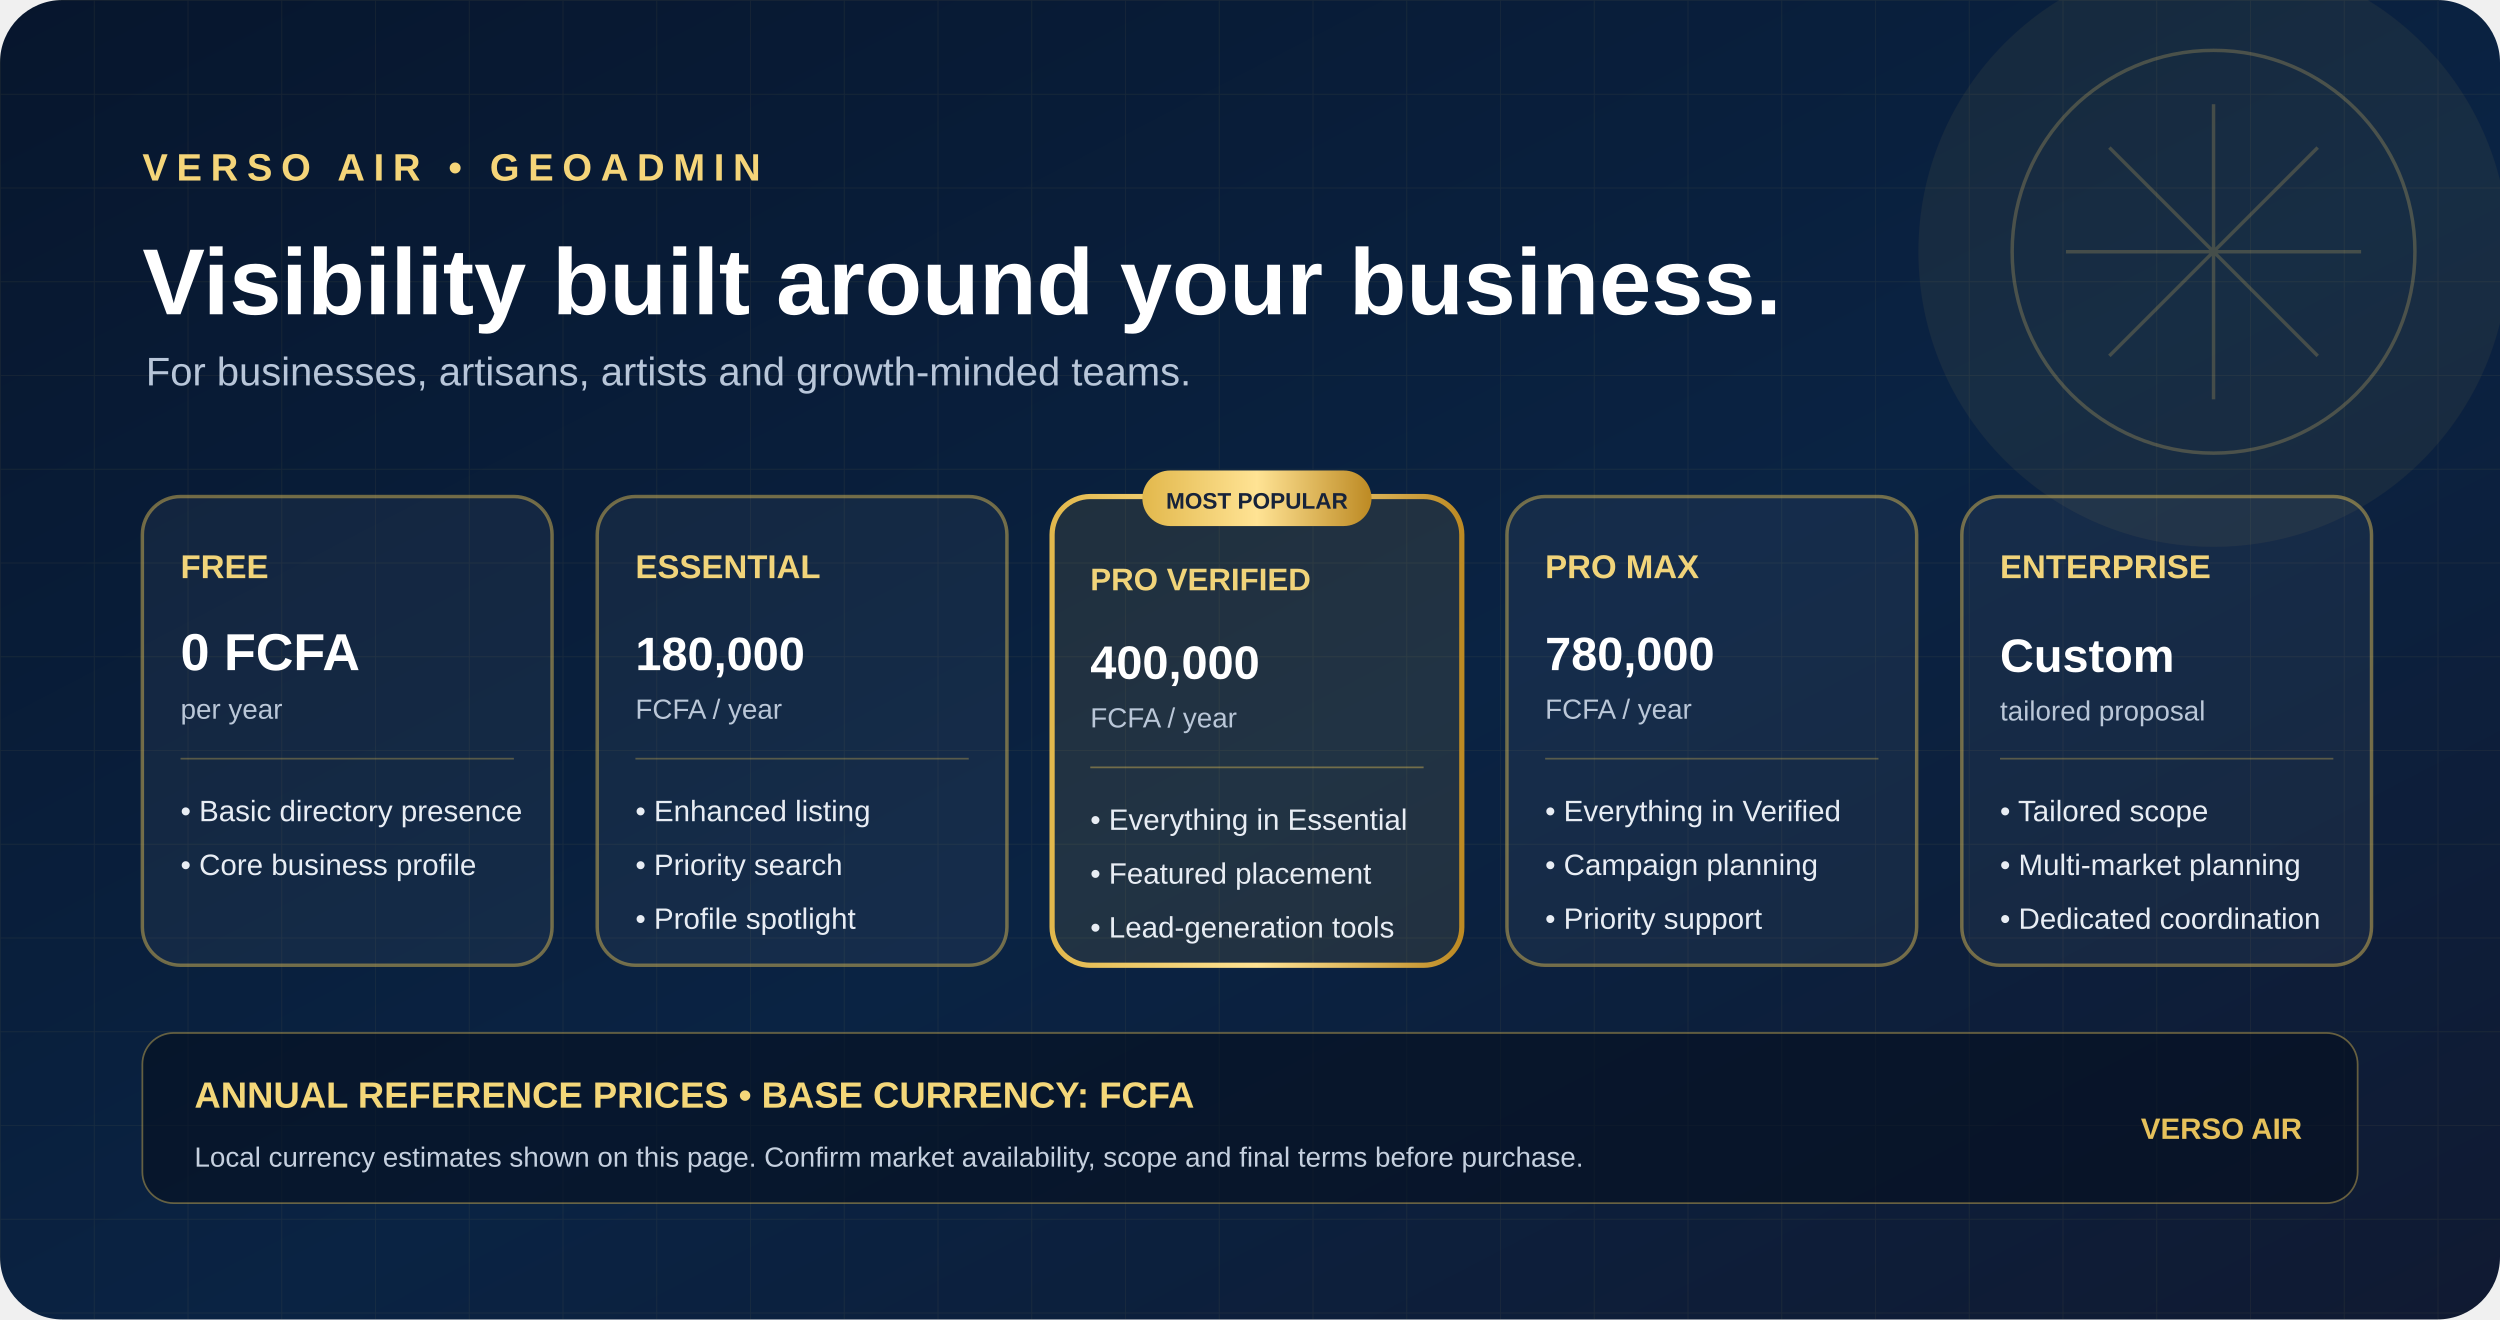
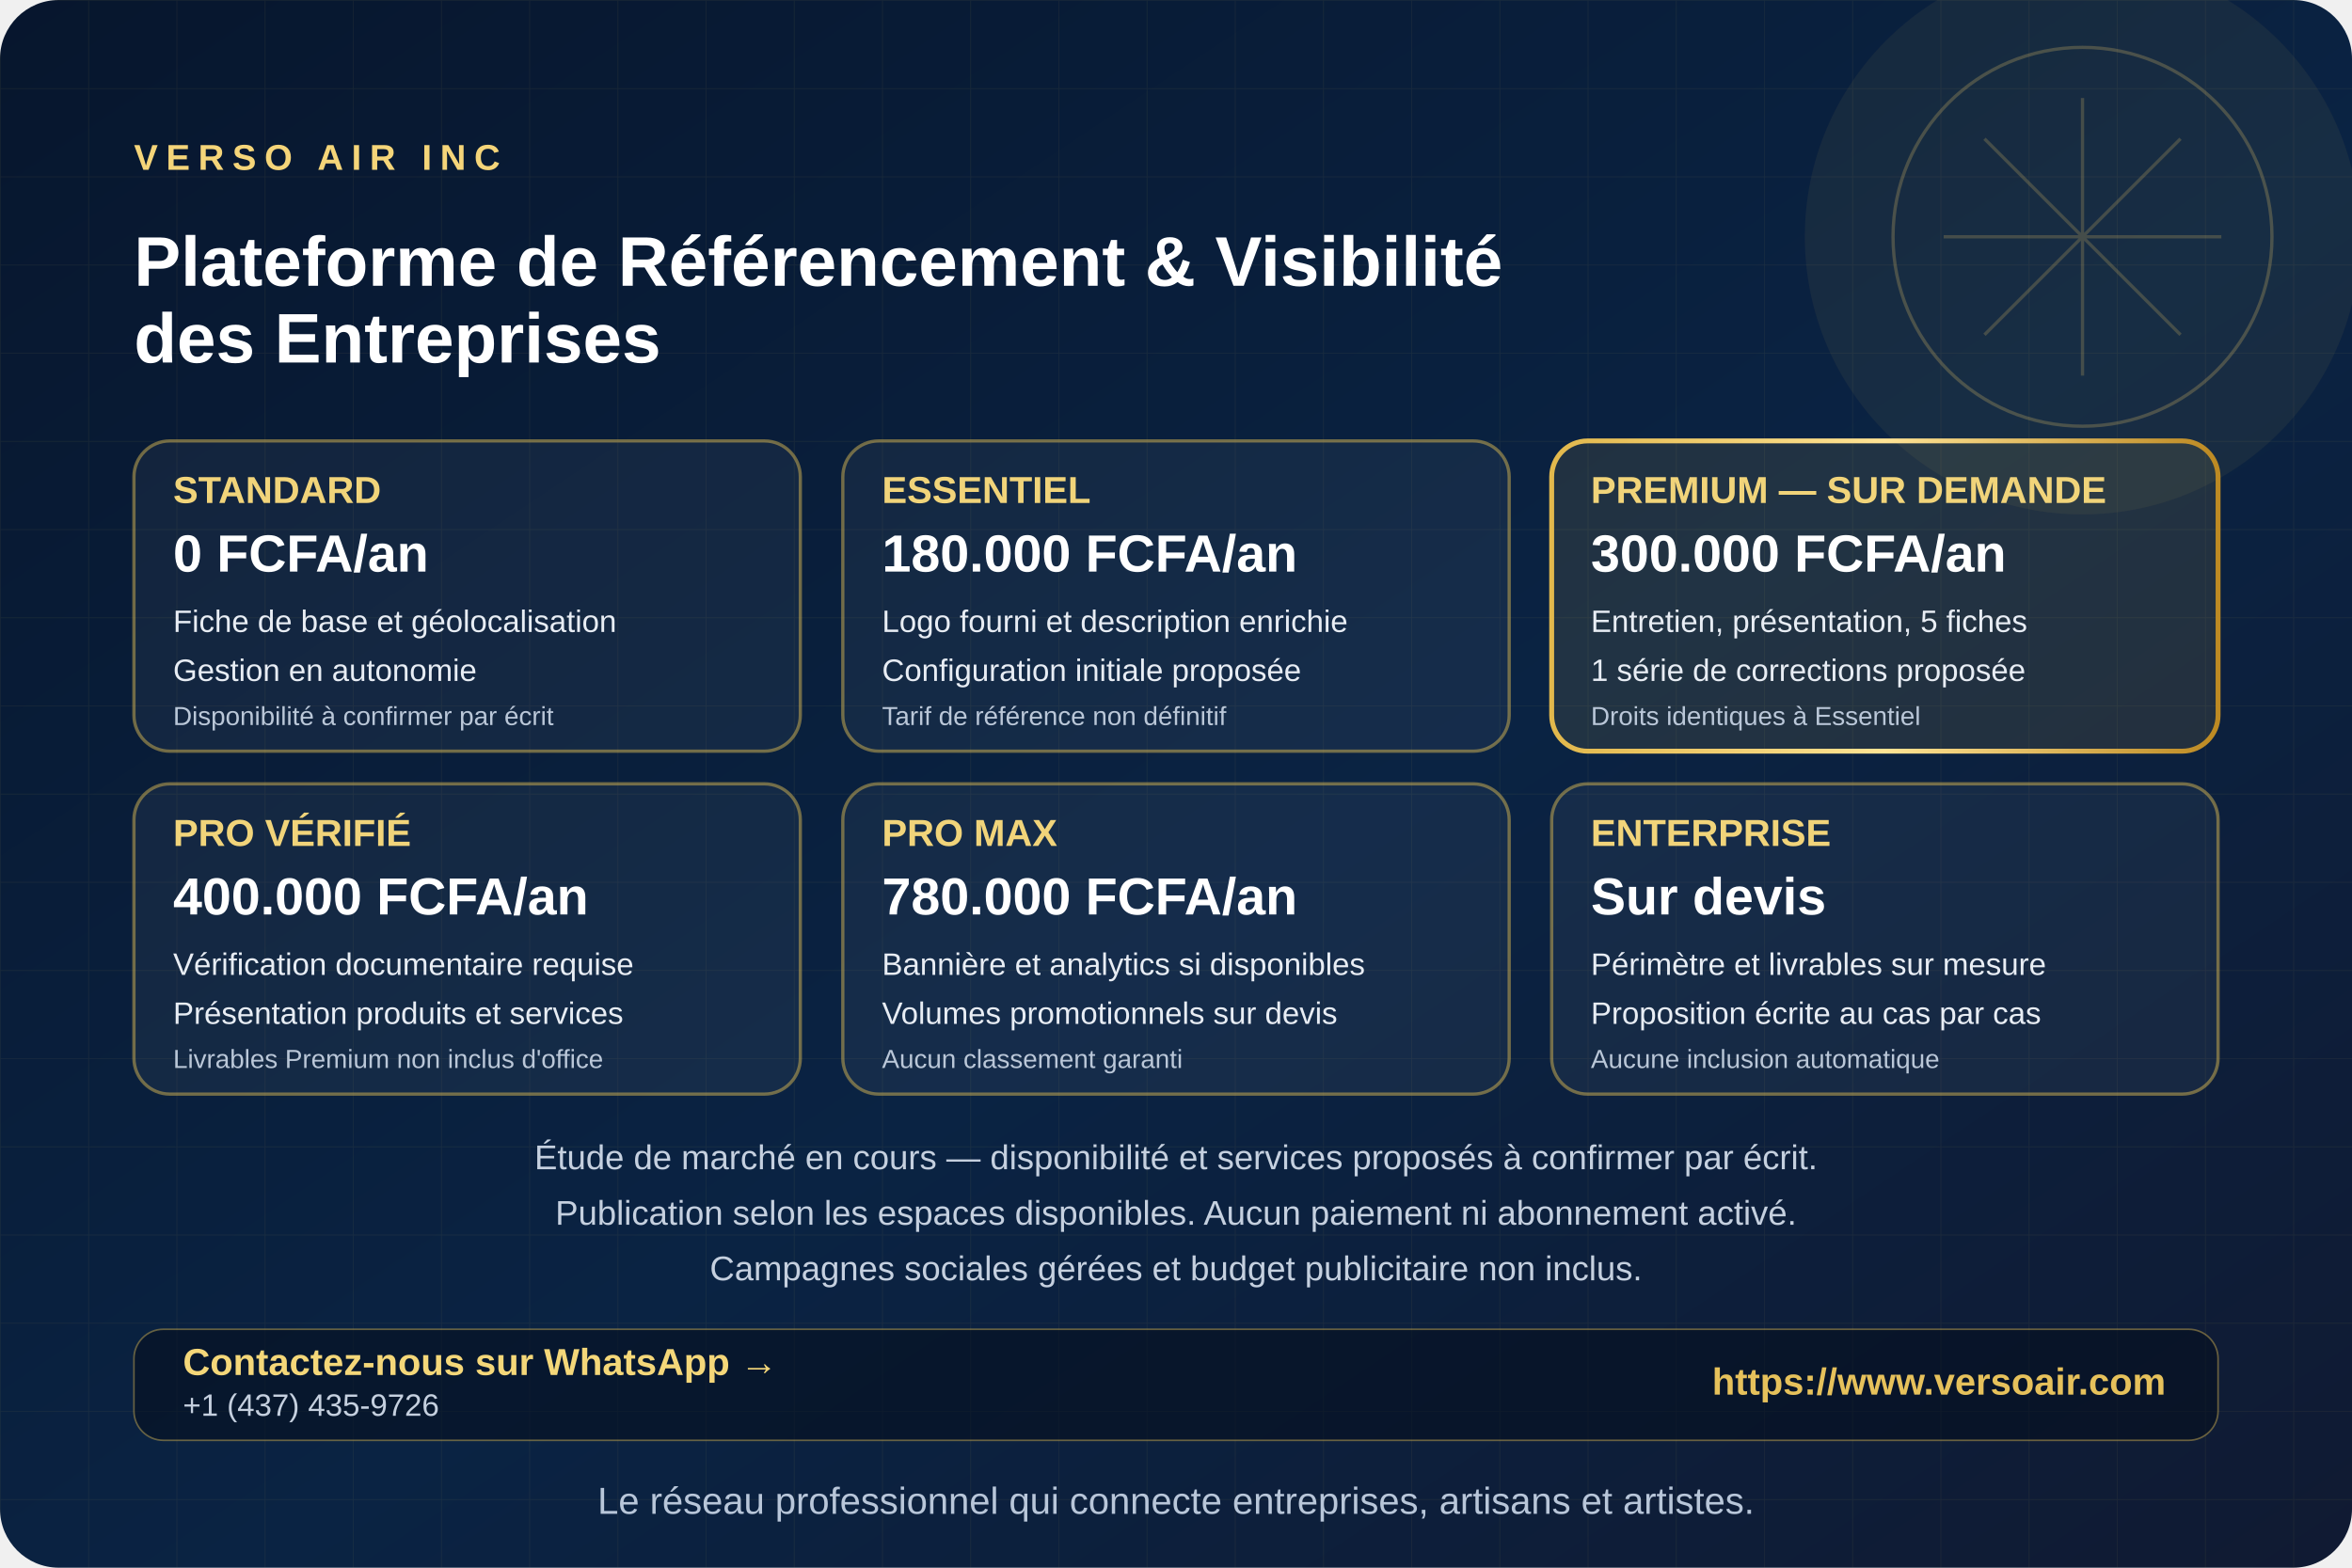
- <svg xmlns="http://www.w3.org/2000/svg" viewBox="0 0 1440 760" role="img" aria-labelledby="title desc">
+ <svg xmlns="http://www.w3.org/2000/svg" viewBox="0 0 1440 960" role="img" aria-labelledby="title desc">
  <defs>
    <linearGradient id="bg" x1="0" y1="0" x2="1" y2="1">
      <stop offset="0" stop-color="#07162d" />
      <stop offset=".55" stop-color="#0a2343" />
      <stop offset="1" stop-color="#101a32" />
    </linearGradient>
    <linearGradient id="gold" x1="0" y1="0" x2="1" y2="0">
      <stop stop-color="#e2b84c" />
      <stop offset=".5" stop-color="#ffe394" />
      <stop offset="1" stop-color="#bd8a23" />
    </linearGradient>
    <pattern id="grid" width="54" height="54" patternUnits="userSpaceOnUse">
      <path d="M54 0H0V54" fill="none" stroke="#d9b95d" stroke-opacity=".07" />
    </pattern>
  </defs>
-   <rect width="1440" height="760" rx="36" fill="url(#bg)" />
-   <rect width="1440" height="760" rx="36" fill="url(#grid)" />
+   <rect width="1440" height="960" rx="36" fill="url(#bg)" />
+   <rect width="1440" height="960" rx="36" fill="url(#grid)" />
  <circle cx="1275" cy="145" r="170" fill="#d7ad46" opacity=".07" />
  <circle cx="1275" cy="145" r="116" fill="none" stroke="#e8c668" stroke-opacity=".25" stroke-width="2" />
  <path d="M1190 145h170M1275 60v170M1215 85l120 120m0-120L1215 205" stroke="#e8c668" stroke-opacity=".22" stroke-width="2" />
-   <text x="82" y="104" fill="#f5d579" font-family="Arial,sans-serif" font-size="22" font-weight="700" letter-spacing="5">VERSO AIR • GEOADMIN</text>
-   <text x="82" y="181" fill="#fff" font-family="Arial,sans-serif" font-size="54" font-weight="700">Visibility built around your business.</text>
-   <text x="84" y="222" fill="#b8c6d9" font-family="Arial,sans-serif" font-size="23">For businesses, artisans, artists and growth-minded teams.</text>
+   <text x="82" y="104" fill="#f5d579" font-family="Arial,sans-serif" font-size="22" font-weight="700" letter-spacing="5">VERSO AIR INC</text>
+   <text x="82" y="175" fill="#fff" font-family="Arial,sans-serif" font-size="43" font-weight="700">Plateforme de Référencement &amp; Visibilité</text>
+   <text x="82" y="222" fill="#fff" font-family="Arial,sans-serif" font-size="43" font-weight="700">des Entreprises</text>
  <g font-family="Arial,sans-serif">
-     <g transform="translate(82 286)">
-       <rect width="236" height="270" rx="22" fill="#ffffff" fill-opacity=".045" stroke="#d7b652" stroke-opacity=".5" stroke-width="2" />
-       <text x="22" y="47" fill="#f1d47a" font-size="19" font-weight="700">FREE</text>
-       <text x="22" y="100" fill="#fff" font-size="30" font-weight="700">0 FCFA</text>
-       <text x="22" y="128" fill="#bac7d8" font-size="16">per year</text>
-       <path d="M22 151h192" stroke="#d7b652" stroke-opacity=".35" />
-       <text x="22" y="187" fill="#e8edf4" font-size="17">• Basic directory presence</text>
-       <text x="22" y="218" fill="#e8edf4" font-size="17">• Core business profile</text>
+     <g transform="translate(82 270)">
+       <rect width="408" height="190" rx="22" fill="#ffffff" fill-opacity=".045" stroke="#d7b652" stroke-opacity=".5" stroke-width="2" />
+       <text x="24" y="38" fill="#f1d47a" font-size="23" font-weight="700">STANDARD</text>
+       <text x="24" y="80" fill="#fff" font-size="32" font-weight="700">0 FCFA/an</text>
+       <text x="24" y="117" fill="#e8edf4" font-size="19">Fiche de base et géolocalisation</text>
+       <text x="24" y="147" fill="#e8edf4" font-size="19">Gestion en autonomie</text>
+       <text x="24" y="174" fill="#bac7d8" font-size="16">Disponibilité à confirmer par écrit</text>
    </g>
-     <g transform="translate(344 286)">
-       <rect width="236" height="270" rx="22" fill="#ffffff" fill-opacity=".045" stroke="#d7b652" stroke-opacity=".5" stroke-width="2" />
-       <text x="22" y="47" fill="#f1d47a" font-size="19" font-weight="700">ESSENTIAL</text>
-       <text x="22" y="100" fill="#fff" font-size="27" font-weight="700">180,000</text>
-       <text x="22" y="128" fill="#bac7d8" font-size="16">FCFA / year</text>
-       <path d="M22 151h192" stroke="#d7b652" stroke-opacity=".35" />
-       <text x="22" y="187" fill="#e8edf4" font-size="17">• Enhanced listing</text>
-       <text x="22" y="218" fill="#e8edf4" font-size="17">• Priority search</text>
-       <text x="22" y="249" fill="#e8edf4" font-size="17">• Profile spotlight</text>
+     <g transform="translate(516 270)">
+       <rect width="408" height="190" rx="22" fill="#ffffff" fill-opacity=".045" stroke="#d7b652" stroke-opacity=".5" stroke-width="2" />
+       <text x="24" y="38" fill="#f1d47a" font-size="23" font-weight="700">ESSENTIEL</text>
+       <text x="24" y="80" fill="#fff" font-size="32" font-weight="700">180.000 FCFA/an</text>
+       <text x="24" y="117" fill="#e8edf4" font-size="19">Logo fourni et description enrichie</text>
+       <text x="24" y="147" fill="#e8edf4" font-size="19">Configuration initiale proposée</text>
+       <text x="24" y="174" fill="#bac7d8" font-size="16">Tarif de référence non définitif</text>
    </g>
-     <g transform="translate(606 286)">
-       <rect width="236" height="270" rx="22" fill="#e0b94f" fill-opacity=".11" stroke="url(#gold)" stroke-width="3" />
-       <rect x="52" y="-15" width="132" height="32" rx="16" fill="url(#gold)" />
-       <text x="118" y="7" text-anchor="middle" fill="#17233a" font-size="13" font-weight="700">MOST POPULAR</text>
-       <text x="22" y="54" fill="#f1d47a" font-size="18" font-weight="700">PRO VERIFIED</text>
-       <text x="22" y="105" fill="#fff" font-size="27" font-weight="700">400,000</text>
-       <text x="22" y="133" fill="#bac7d8" font-size="16">FCFA / year</text>
-       <path d="M22 156h192" stroke="#d7b652" stroke-opacity=".45" />
-       <text x="22" y="192" fill="#e8edf4" font-size="17">• Everything in Essential</text>
-       <text x="22" y="223" fill="#e8edf4" font-size="17">• Featured placement</text>
-       <text x="22" y="254" fill="#e8edf4" font-size="17">• Lead-generation tools</text>
+     <g transform="translate(950 270)">
+       <rect width="408" height="190" rx="22" fill="#e0b94f" fill-opacity=".11" stroke="url(#gold)" stroke-width="3" />
+       <text x="24" y="38" fill="#f1d47a" font-size="23" font-weight="700">PREMIUM — SUR DEMANDE</text>
+       <text x="24" y="80" fill="#fff" font-size="32" font-weight="700">300.000 FCFA/an</text>
+       <text x="24" y="117" fill="#e8edf4" font-size="19">Entretien, présentation, 5 fiches</text>
+       <text x="24" y="147" fill="#e8edf4" font-size="19">1 série de corrections proposée</text>
+       <text x="24" y="174" fill="#bac7d8" font-size="16">Droits identiques à Essentiel</text>
    </g>
-     <g transform="translate(868 286)">
-       <rect width="236" height="270" rx="22" fill="#ffffff" fill-opacity=".045" stroke="#d7b652" stroke-opacity=".5" stroke-width="2" />
-       <text x="22" y="47" fill="#f1d47a" font-size="19" font-weight="700">PRO MAX</text>
-       <text x="22" y="100" fill="#fff" font-size="27" font-weight="700">780,000</text>
-       <text x="22" y="128" fill="#bac7d8" font-size="16">FCFA / year</text>
-       <path d="M22 151h192" stroke="#d7b652" stroke-opacity=".35" />
-       <text x="22" y="187" fill="#e8edf4" font-size="17">• Everything in Verified</text>
-       <text x="22" y="218" fill="#e8edf4" font-size="17">• Campaign planning</text>
-       <text x="22" y="249" fill="#e8edf4" font-size="17">• Priority support</text>
+     <g transform="translate(82 480)">
+       <rect width="408" height="190" rx="22" fill="#ffffff" fill-opacity=".045" stroke="#d7b652" stroke-opacity=".5" stroke-width="2" />
+       <text x="24" y="38" fill="#f1d47a" font-size="23" font-weight="700">PRO VÉRIFIÉ</text>
+       <text x="24" y="80" fill="#fff" font-size="32" font-weight="700">400.000 FCFA/an</text>
+       <text x="24" y="117" fill="#e8edf4" font-size="19">Vérification documentaire requise</text>
+       <text x="24" y="147" fill="#e8edf4" font-size="19">Présentation produits et services</text>
+       <text x="24" y="174" fill="#bac7d8" font-size="16">Livrables Premium non inclus d'office</text>
    </g>
-     <g transform="translate(1130 286)">
-       <rect width="236" height="270" rx="22" fill="#ffffff" fill-opacity=".045" stroke="#d7b652" stroke-opacity=".5" stroke-width="2" />
-       <text x="22" y="47" fill="#f1d47a" font-size="19" font-weight="700">ENTERPRISE</text>
-       <text x="22" y="101" fill="#fff" font-size="27" font-weight="700">Custom</text>
-       <text x="22" y="129" fill="#bac7d8" font-size="16">tailored proposal</text>
-       <path d="M22 151h192" stroke="#d7b652" stroke-opacity=".35" />
-       <text x="22" y="187" fill="#e8edf4" font-size="17">• Tailored scope</text>
-       <text x="22" y="218" fill="#e8edf4" font-size="17">• Multi-market planning</text>
-       <text x="22" y="249" fill="#e8edf4" font-size="17">• Dedicated coordination</text>
+     <g transform="translate(516 480)">
+       <rect width="408" height="190" rx="22" fill="#ffffff" fill-opacity=".045" stroke="#d7b652" stroke-opacity=".5" stroke-width="2" />
+       <text x="24" y="38" fill="#f1d47a" font-size="23" font-weight="700">PRO MAX</text>
+       <text x="24" y="80" fill="#fff" font-size="32" font-weight="700">780.000 FCFA/an</text>
+       <text x="24" y="117" fill="#e8edf4" font-size="19">Bannière et analytics si disponibles</text>
+       <text x="24" y="147" fill="#e8edf4" font-size="19">Volumes promotionnels sur devis</text>
+       <text x="24" y="174" fill="#bac7d8" font-size="16">Aucun classement garanti</text>
+     </g>
+     <g transform="translate(950 480)">
+       <rect width="408" height="190" rx="22" fill="#ffffff" fill-opacity=".045" stroke="#d7b652" stroke-opacity=".5" stroke-width="2" />
+       <text x="24" y="38" fill="#f1d47a" font-size="23" font-weight="700">ENTERPRISE</text>
+       <text x="24" y="80" fill="#fff" font-size="32" font-weight="700">Sur devis</text>
+       <text x="24" y="117" fill="#e8edf4" font-size="19">Périmètre et livrables sur mesure</text>
+       <text x="24" y="147" fill="#e8edf4" font-size="19">Proposition écrite au cas par cas</text>
+       <text x="24" y="174" fill="#bac7d8" font-size="16">Aucune inclusion automatique</text>
    </g>
  </g>
-   <rect x="82" y="595" width="1276" height="98" rx="18" fill="#050e1d" fill-opacity=".54" stroke="#d7b652" stroke-opacity=".45" />
-   <text x="112" y="638" fill="#f4d779" font-family="Arial,sans-serif" font-size="21" font-weight="700">ANNUAL REFERENCE PRICES • BASE CURRENCY: FCFA</text>
-   <text x="112" y="672" fill="#c5d0df" font-family="Arial,sans-serif" font-size="16">Local currency estimates shown on this page. Confirm market availability, scope and final terms before purchase.</text>
-   <text x="1326" y="656" text-anchor="end" fill="#e6c15b" font-family="Arial,sans-serif" font-size="17" font-weight="700">VERSO AIR</text>
+   <text x="720" y="716" text-anchor="middle" fill="#c5d0df" font-family="Arial,sans-serif" font-size="21">Étude de marché en cours — disponibilité et services proposés à confirmer par écrit.</text>
+   <text x="720" y="750" text-anchor="middle" fill="#c5d0df" font-family="Arial,sans-serif" font-size="21">Publication selon les espaces disponibles. Aucun paiement ni abonnement activé.</text>
+   <text x="720" y="784" text-anchor="middle" fill="#c5d0df" font-family="Arial,sans-serif" font-size="21">Campagnes sociales gérées et budget publicitaire non inclus.</text>
+   <rect x="82" y="814" width="1276" height="68" rx="18" fill="#050e1d" fill-opacity=".54" stroke="#d7b652" stroke-opacity=".45" />
+   <text x="112" y="842" fill="#f4d779" font-family="Arial,sans-serif" font-size="23" font-weight="700">Contactez-nous sur WhatsApp →</text>
+   <text x="112" y="867" fill="#c5d0df" font-family="Arial,sans-serif" font-size="19">+1 (437) 435-9726</text>
+   <text x="1326" y="854" text-anchor="end" fill="#e6c15b" font-family="Arial,sans-serif" font-size="23" font-weight="700">https://www.versoair.com</text>
+   <text x="720" y="927" text-anchor="middle" fill="#b8c6d9" font-family="Arial,sans-serif" font-size="23">Le réseau professionnel qui connecte entreprises, artisans et artistes.</text>
</svg>
